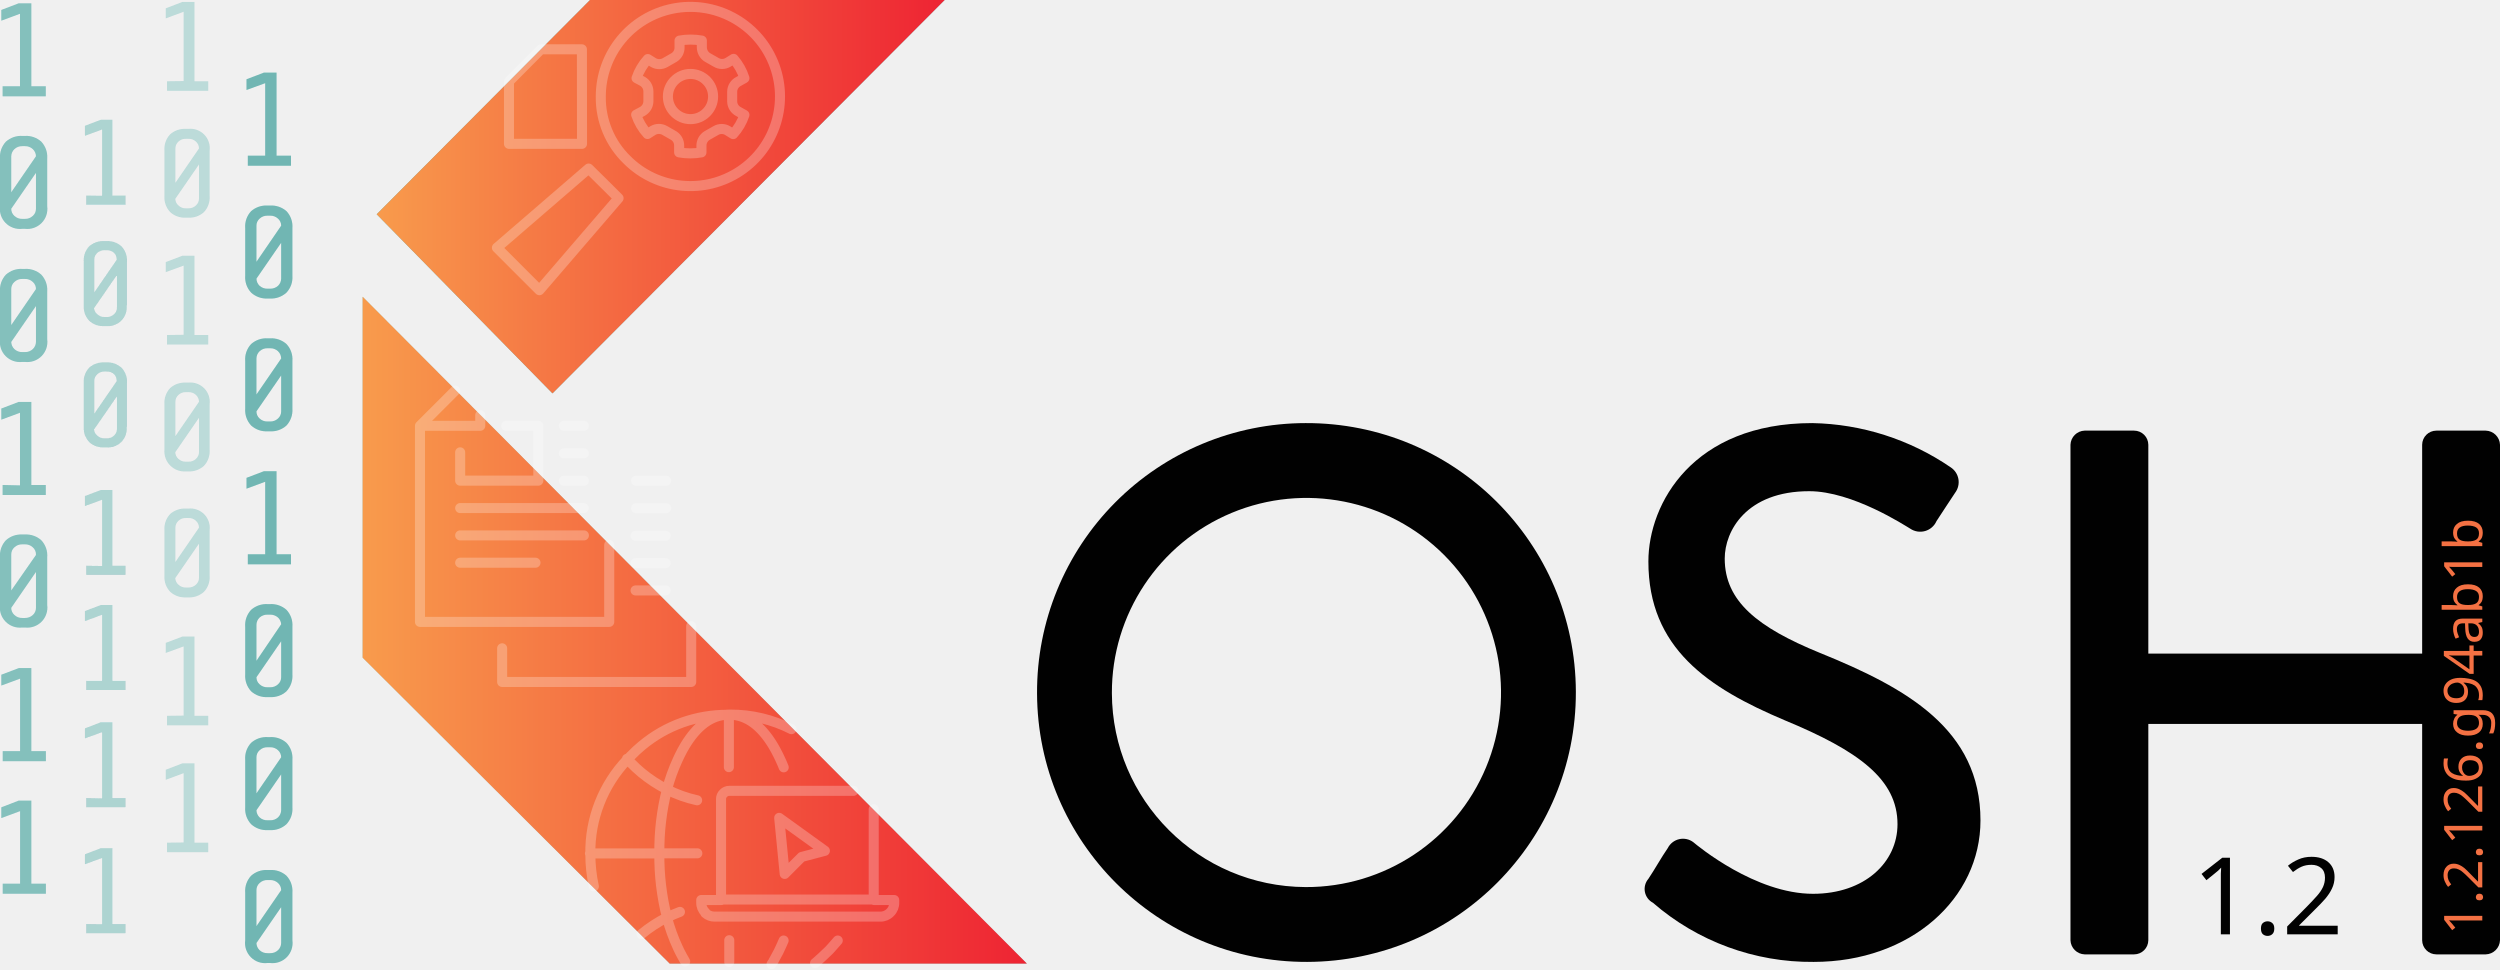
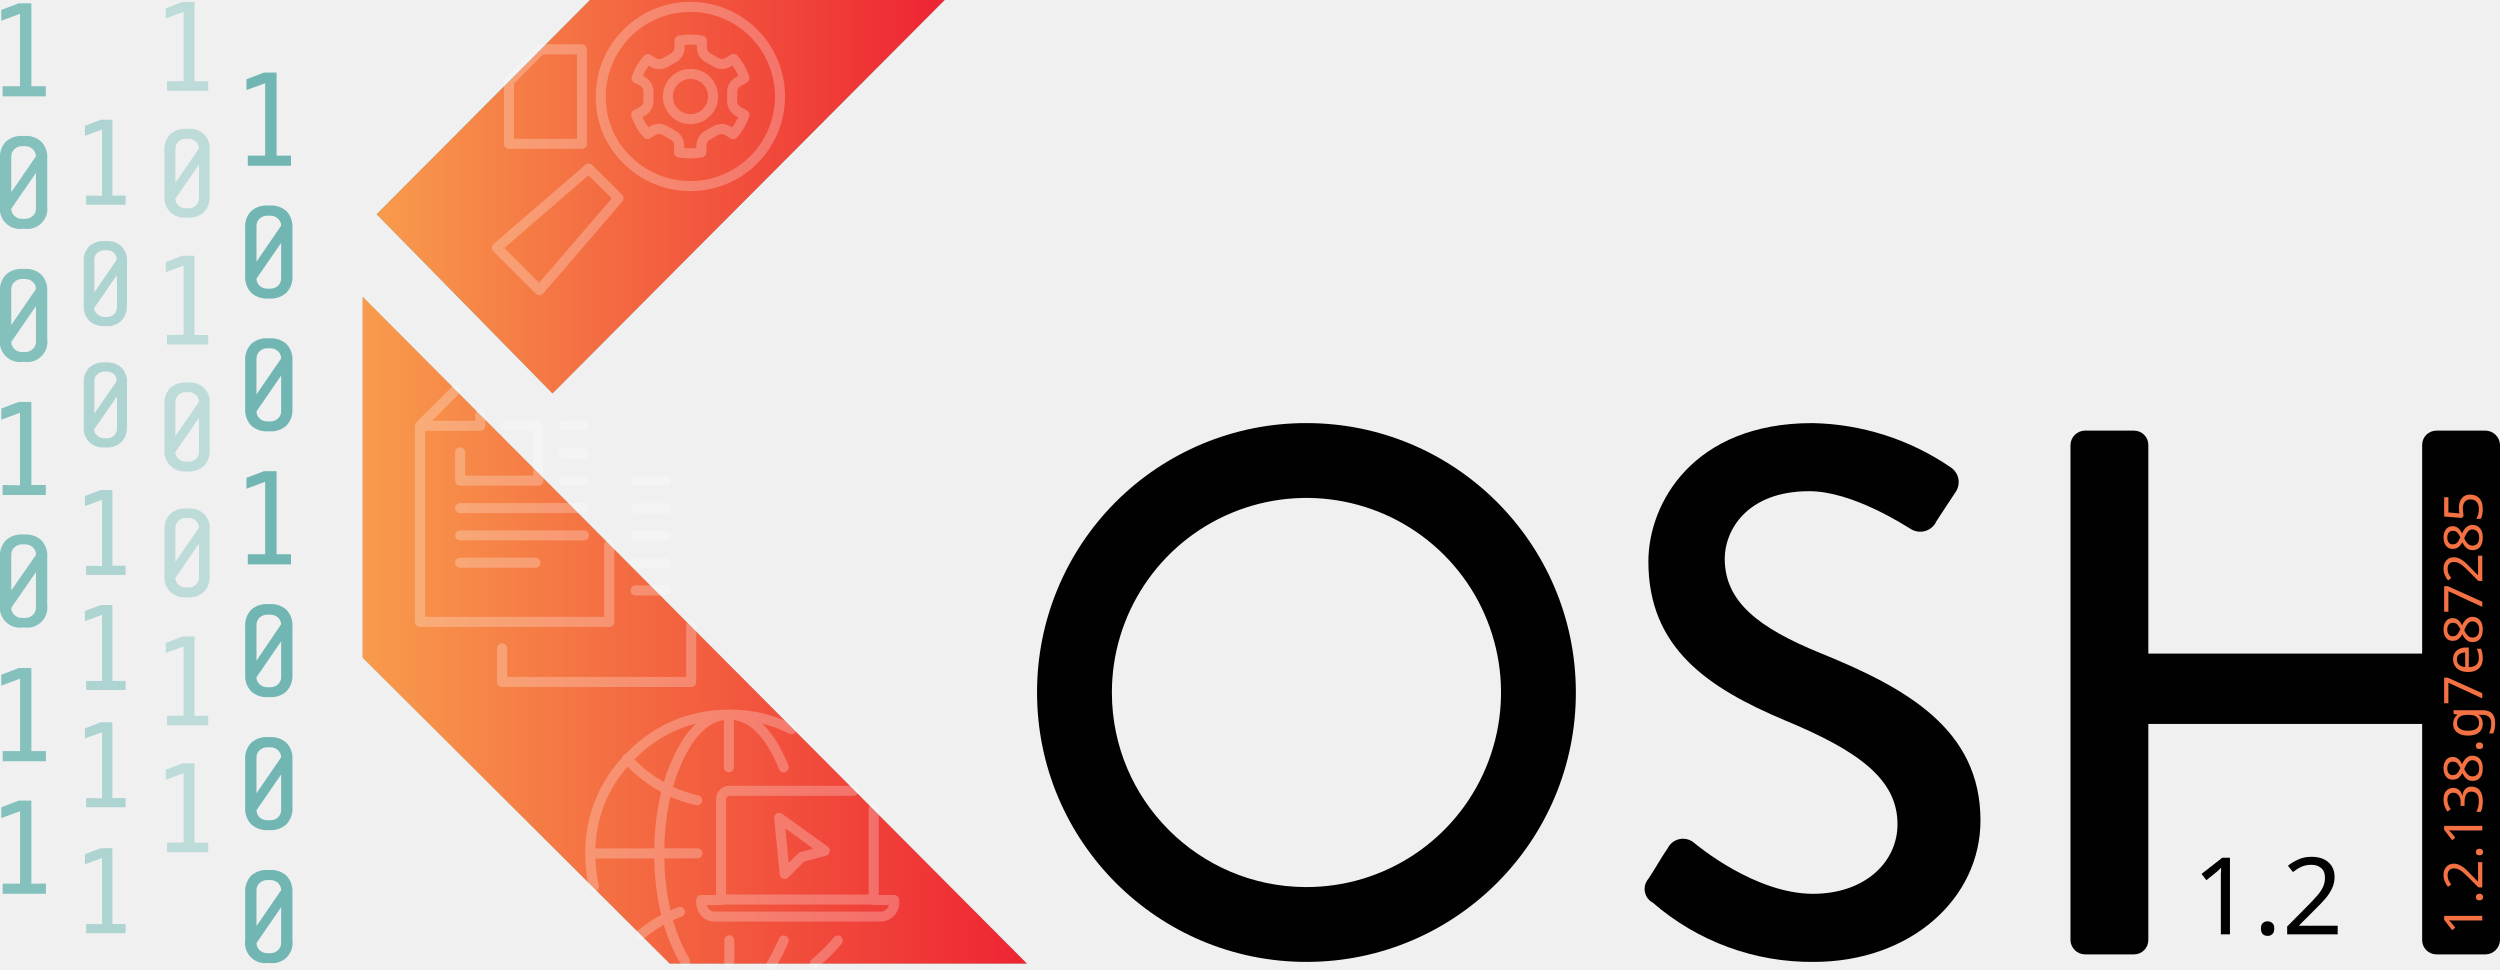
<svg xmlns="http://www.w3.org/2000/svg" xmlns:xlink="http://www.w3.org/1999/xlink" viewBox="0 0 248.88 96.48" version="1.1" id="svg4966">
  <defs id="defs4779">
    <style id="style4771">.cls-1{isolation:isolate;}.cls-2{fill:#010101;}.cls-10,.cls-12,.cls-3{fill:#afdedc;}.cls-10,.cls-11,.cls-12,.cls-13,.cls-3,.cls-9{mix-blend-mode:multiply;}.cls-4{fill:url(#New_Gradient_Swatch_copy_3);}.cls-5{fill:url(#New_Gradient_Swatch_copy_3-2);}.cls-6{opacity:0.25;}.cls-7,.cls-8{fill:none;stroke:#fff;stroke-linecap:round;stroke-linejoin:round;}.cls-7{fill-rule:evenodd;}.cls-10{opacity:0.7;}.cls-11,.cls-12{opacity:0.5;}.cls-13{opacity:0.65;}</style>
    <linearGradient id="New_Gradient_Swatch_copy_3" x1="37.5" y1="19.58" x2="94.04" y2="19.58" gradientUnits="userSpaceOnUse">
      <stop offset="0" stop-color="#f89b4c" id="stop4773" />
      <stop offset="1" stop-color="#ee2433" id="stop4775" />
    </linearGradient>
    <linearGradient id="New_Gradient_Swatch_copy_3-2" x1="36.1" y1="62.73" x2="102.23" y2="62.73" xlink:href="#New_Gradient_Swatch_copy_3" />
    <linearGradient xlink:href="#New_Gradient_Swatch_copy_3" id="linearGradient4972" gradientUnits="userSpaceOnUse" x1="37.5" y1="19.58" x2="94.04" y2="19.58" />
  </defs>
  <path class="cls-2" d="m 129.98,42.12 a 26.82,26.82 0 1 1 -26.74,26.89 26.77,26.77 0 0 1 26.74,-26.89 z m 0,46.19 a 19.37,19.37 0 1 0 -19.29,-19.3 19.37,19.37 0 0 0 19.29,19.3 z" id="path4781" style="isolation:isolate;fill:#010101" />
  <path class="cls-2" d="m 164.1,87.49 c 0.67,-1 1.26,-2.09 1.93,-3.06 a 1.7,1.7 0 0 1 2.54,-0.59 c 0.44,0.37 6.18,5.14 11.92,5.14 5.14,0 8.41,-3.13 8.41,-6.93 0,-4.47 -3.87,-7.3 -11.24,-10.35 -7.6,-3.21 -13.56,-7.16 -13.56,-15.8 0,-5.81 4.47,-13.78 16.31,-13.78 a 25.21,25.21 0 0 1 13.78,4.4 1.76,1.76 0 0 1 0.45,2.53 c -0.6,0.89 -1.27,1.94 -1.86,2.83 a 1.77,1.77 0 0 1 -2.61,0.75 c -0.52,-0.3 -5.74,-3.73 -10.06,-3.73 -6.25,0 -8.41,3.95 -8.41,6.71 0,4.24 3.27,6.85 9.46,9.38 8.64,3.5 16,7.6 16,16.69 0,7.75 -6.92,14.08 -16.61,14.08 a 24.07,24.07 0 0 1 -16,-5.89 1.55,1.55 0 0 1 -0.45,-2.38 z" id="path4783" style="isolation:isolate;fill:#010101" />
  <polygon class="cls-3" points="36.1,29.54 36.1,65.47 66.67,95.93 102.23,95.93 " id="polygon4793" style="isolation:isolate;mix-blend-mode:multiply;fill:#afdedc" />
  <polygon class="cls-3" points="55,39.16 94.04,0 58.74,0 37.5,21.33 " id="polygon4795" style="isolation:isolate;mix-blend-mode:multiply;fill:#afdedc" />
  <polygon class="cls-3" points="55,39.16 94.04,0 58.74,0 37.5,21.33 " id="polygon4797" style="isolation:isolate;mix-blend-mode:multiply;fill:#afdedc" />
  <polygon class="cls-4" points="55,39.16 94.04,0 58.74,0 37.5,21.33 " id="polygon4799" style="isolation:isolate;fill:url(#linearGradient4972)" />
  <polygon class="cls-5" points="36.1,29.54 36.1,65.47 66.67,95.93 102.23,95.93 " id="polygon4801" style="isolation:isolate;fill:url(#New_Gradient_Swatch_copy_3-2)" />
  <g class="cls-6" id="g4805" style="opacity:0.25;isolation:isolate">
    <path class="cls-7" d="m 140,443.25 v 2.82 h 7.78 v -5.46 h -3.2 m 7.74,5.47 h -2 m 0,-2.73 h 2 m 0,-2.74 h -2 M 140,448.8 h 12.3 M 142,439.55 v 1.06 h -6 v 19.52 h 18.84 v -7.67 M 136,440.61 l 3.51,-3.51 m 18,11.71 h 3 m 0,-2.73 h -3 m -13.33,16.68 v 3.35 H 163 v -5.56 m -23,-6.31 h 7.5 m 4.82,-2.72 H 140 m 20.46,5.48 h -3 m 0,-2.72 h 3 m 0,-2.72 h -3" transform="translate(-94.19,-398.22)" id="path4803" style="fill:none;fill-rule:evenodd;stroke:#ffffff;stroke-linecap:round;stroke-linejoin:round" />
  </g>
  <g class="cls-6" id="g4815" style="opacity:0.25;isolation:isolate">
    <polygon class="cls-8" points="50.67,8.11 50.67,14.32 57.94,14.32 57.93,4.91 53.85,4.91 " id="polygon4807" style="fill:none;stroke:#ffffff;stroke-linecap:round;stroke-linejoin:round" />
    <path class="cls-8" d="m 154.27,416.46 -1.48,-1.46 -9.13,7.88 v 0 l 4.23,4.23 v 0 l 7.88,-9.16 z" transform="translate(-94.19,-398.22)" id="path4809" style="fill:none;stroke:#ffffff;stroke-linecap:round;stroke-linejoin:round" />
    <path class="cls-8" d="m 156.62,414.14 a 8.92,8.92 0 1 0 -2.62,-6.31 8.6,8.6 0 0 0 2.62,6.31 z m 1.54,-7.82 -0.6,-0.32 a 5.42,5.42 0 0 1 1.12,-1.9 l 0.56,0.35 a 1.17,1.17 0 0 0 1.17,0 l 0.89,-0.51 a 1.15,1.15 0 0 0 0.54,-1 v -0.68 a 6.21,6.21 0 0 1 2.22,0 v 0.67 a 1.19,1.19 0 0 0 0.55,1 l 0.88,0.5 a 1.15,1.15 0 0 0 1.17,0 l 0.56,-0.35 a 5.4,5.4 0 0 1 1.08,1.92 l -0.59,0.33 a 1.16,1.16 0 0 0 -0.63,1 v 1 a 1.16,1.16 0 0 0 0.63,1 l 0.59,0.33 a 5.4,5.4 0 0 1 -1.12,1.91 l -0.56,-0.35 a 1.15,1.15 0 0 0 -1.17,0 l -0.88,0.5 a 1.18,1.18 0 0 0 -0.55,1 v 0.67 a 6.21,6.21 0 0 1 -2.22,0 v -0.67 a 1.15,1.15 0 0 0 -0.54,-1 l -0.89,-0.51 a 1.17,1.17 0 0 0 -1.17,0 l -0.55,0.35 a 5.38,5.38 0 0 1 -1.13,-1.92 l 0.6,-0.32 a 1.17,1.17 0 0 0 0.62,-1 v -1 a 1.17,1.17 0 0 0 -0.58,-1 z" transform="translate(-94.19,-398.22)" id="path4811" style="fill:none;stroke:#ffffff;stroke-linecap:round;stroke-linejoin:round" />
    <path class="cls-8" d="m 162.93,410.08 a 2.25,2.25 0 0 0 2.25,-2.25 2.25,2.25 0 1 0 -4.5,0 2.25,2.25 0 0 0 2.25,2.25 z" transform="translate(-94.19,-398.22)" id="path4813" style="fill:none;stroke:#ffffff;stroke-linecap:round;stroke-linejoin:round" />
  </g>
  <g class="cls-6" id="g4819" style="opacity:0.25;isolation:isolate">
    <path class="cls-7" d="m 166.75,474.59 v -5.22 h -0.16 c -1.6,0.06 -3,1.09 -4.2,3.07 -0.18,0.3 -0.36,0.63 -0.54,1 l -0.18,0.38 a 18.09,18.09 0 0 0 -1.08,3 12.61,12.61 0 0 0 3,1.07 m 3.14,-8.53 h 0.16 a 13.34,13.34 0 0 1 6.09,1.45 m 6.17,6.14 h -12.37 a 0.79,0.79 0 0 0 -0.57,0.25 0.76,0.76 0 0 0 -0.24,0.57 v 10 h 15.2 v -9 m -7.17,4.76 -1.69,1.69 -0.55,-5.58 4.55,3.28 z m -7.05,-14.16 c 1.6,0.06 3,1.09 4.2,3.07 0.18,0.3 0.36,0.63 0.54,1 l 0.18,0.38 c 0.12,0.26 0.24,0.52 0.34,0.79 m -18.9,11.85 a 14.8,14.8 0 0 1 -0.35,-3.23 v 0 a 13.32,13.32 0 0 1 3.68,-9.4 l 0.37,-0.38 a 14.06,14.06 0 0 1 1.08,-1 13.22,13.22 0 0 1 8.54,-3.07 M 161.88,489 a 12.26,12.26 0 0 0 -1.29,0.56 17.67,17.67 0 0 0 1.08,3 l 0.18,0.38 c 0.18,0.35 0.36,0.68 0.55,1 m -4.35,-2.73 a 13.68,13.68 0 0 1 2.54,-1.66 24.73,24.73 0 0 1 -0.76,-6.37 h -6.91 m 7.67,-6.38 a 24.78,24.78 0 0 0 -0.76,6.37 h 3.78 m -7,-9.41 0.37,0.39 a 14.06,14.06 0 0 0 1.08,1 13.68,13.68 0 0 0 2.54,1.66 m 10.4,17.39 0.08,-0.12 a 0.41,0.41 0 0 1 0.07,-0.11 q 0.27,-0.47 0.54,-1 l 0.18,-0.38 c 0.12,-0.24 0.22,-0.49 0.33,-0.74 m 5.39,0 c -0.21,0.25 -0.43,0.5 -0.65,0.74 -0.22,0.24 -0.24,0.26 -0.37,0.38 q -0.53,0.52 -1.08,1 l -0.16,0.13 M 166,487.82 h -2 v 0.24 a 1.31,1.31 0 0 0 0.41,1 v 0.06 a 1.34,1.34 0 0 0 0.92,0.35 h 16.48 a 1.32,1.32 0 0 0 1,-0.41 1.3,1.3 0 0 0 0.4,-1 v -0.24 h -2 m -14.42,4 V 494" transform="translate(-94.19,-398.22)" id="path4817" style="fill:none;fill-rule:evenodd;stroke:#ffffff;stroke-linecap:round;stroke-linejoin:round" />
  </g>
  <g class="cls-9" id="g4835" style="isolation:isolate;mix-blend-mode:multiply">
    <path class="cls-3" d="m 94.45,406.81 v 1 h 4.3 v -1 h -1.44 v -8.26 h -1.26 l -1.73,0.66 v 1.07 l 1.86,-0.69 v 7.22 z" transform="translate(-94.19,-398.22)" id="path4821" style="mix-blend-mode:multiply;fill:#afdedc" />
    <path class="cls-3" d="M 98.89,418.78 V 414 a 2.21,2.21 0 0 0 -0.59,-1.68 2.26,2.26 0 0 0 -1.63,-0.57 h -0.26 a 2.26,2.26 0 0 0 -1.63,0.57 2.21,2.21 0 0 0 -0.59,1.68 v 4.76 a 2,2 0 0 0 2.22,2.24 h 0.26 a 2,2 0 0 0 2.22,-2.25 z m -1.12,-5 -2.46,3.58 v -3.58 a 1,1 0 0 1 0.31,-0.71 1.09,1.09 0 0 1 0.79,-0.3 h 0.26 a 1.09,1.09 0 0 1 0.79,0.3 1,1 0 0 1 0.31,0.7 z m -2.46,5.22 2.46,-3.57 V 419 a 0.93,0.93 0 0 1 -0.31,0.71 1.09,1.09 0 0 1 -0.79,0.3 h -0.26 a 1.09,1.09 0 0 1 -0.79,-0.3 0.93,0.93 0 0 1 -0.31,-0.71 z" transform="translate(-94.19,-398.22)" id="path4823" style="mix-blend-mode:multiply;fill:#afdedc" />
    <path class="cls-3" d="m 98.89,432 v -4.76 a 2.21,2.21 0 0 0 -0.59,-1.68 2.26,2.26 0 0 0 -1.63,-0.57 h -0.26 a 2.26,2.26 0 0 0 -1.63,0.57 2.21,2.21 0 0 0 -0.59,1.68 V 432 a 2,2 0 0 0 2.22,2.25 h 0.26 A 2,2 0 0 0 98.89,432 Z m -1.12,-5 -2.46,3.58 V 427 a 0.93,0.93 0 0 1 0.31,-0.71 1.09,1.09 0 0 1 0.79,-0.3 h 0.26 a 1.09,1.09 0 0 1 0.79,0.3 0.93,0.93 0 0 1 0.31,0.71 z m -2.46,5.26 2.46,-3.57 v 3.57 a 1,1 0 0 1 -0.31,0.71 1.09,1.09 0 0 1 -0.79,0.3 h -0.26 a 1.09,1.09 0 0 1 -0.79,-0.3 1,1 0 0 1 -0.31,-0.71 z" transform="translate(-94.19,-398.22)" id="path4825" style="mix-blend-mode:multiply;fill:#afdedc" />
    <path class="cls-3" d="m 94.45,446.5 v 1 h 4.3 v -1 h -1.44 v -8.27 h -1.26 l -1.73,0.66 V 440 l 1.86,-0.69 v 7.23 z" transform="translate(-94.19,-398.22)" id="path4827" style="mix-blend-mode:multiply;fill:#afdedc" />
    <path class="cls-3" d="m 98.89,458.47 v -4.76 A 2.21,2.21 0 0 0 98.3,452 2.26,2.26 0 0 0 96.67,451.43 h -0.26 a 2.26,2.26 0 0 0 -1.63,0.57 2.21,2.21 0 0 0 -0.59,1.68 v 4.76 a 2,2 0 0 0 2.22,2.25 h 0.26 a 2,2 0 0 0 2.22,-2.25 z m -1.12,-5 -2.46,3.53 v -3.58 a 0.93,0.93 0 0 1 0.31,-0.71 1.09,1.09 0 0 1 0.79,-0.3 h 0.26 a 1.09,1.09 0 0 1 0.79,0.3 0.93,0.93 0 0 1 0.31,0.75 z m -2.46,5.26 2.46,-3.57 v 3.57 a 0.93,0.93 0 0 1 -0.31,0.71 1.09,1.09 0 0 1 -0.79,0.3 h -0.26 a 1.09,1.09 0 0 1 -0.79,-0.3 0.93,0.93 0 0 1 -0.31,-0.72 z" transform="translate(-94.19,-398.22)" id="path4829" style="mix-blend-mode:multiply;fill:#afdedc" />
    <path class="cls-3" d="m 94.46,473 v 1 h 4.3 v -1 h -1.45 v -8.27 h -1.25 l -1.74,0.66 v 1.08 l 1.87,-0.69 V 473 Z" transform="translate(-94.19,-398.22)" id="path4831" style="mix-blend-mode:multiply;fill:#afdedc" />
    <path class="cls-3" d="m 94.46,486.19 v 1 h 4.3 v -1 h -1.45 v -8.27 h -1.25 l -1.74,0.67 v 1.07 l 1.87,-0.69 v 7.22 z" transform="translate(-94.19,-398.22)" id="path4833" style="mix-blend-mode:multiply;fill:#afdedc" />
  </g>
  <g class="cls-9" id="g4851" style="isolation:isolate;mix-blend-mode:multiply">
    <path class="cls-3" d="m 118.86,413.72 v 1 h 4.3 v -1 h -1.44 v -8.27 h -1.26 l -1.73,0.66 v 1.07 l 1.86,-0.68 v 7.22 z" transform="translate(-94.19,-398.22)" id="path4837" style="mix-blend-mode:multiply;fill:#afdedc" />
    <path class="cls-3" d="m 123.3,425.69 v -4.77 a 2.21,2.21 0 0 0 -0.59,-1.68 2.3,2.3 0 0 0 -1.63,-0.56 h -0.26 a 2.3,2.3 0 0 0 -1.63,0.56 2.21,2.21 0 0 0 -0.59,1.68 v 4.77 a 2.2,2.2 0 0 0 0.6,1.67 2.26,2.26 0 0 0 1.62,0.58 h 0.26 a 2.26,2.26 0 0 0 1.62,-0.58 2.2,2.2 0 0 0 0.6,-1.67 z m -1.12,-5 -2.46,3.59 v -3.59 a 0.91,0.91 0 0 1 0.31,-0.7 1.09,1.09 0 0 1 0.79,-0.3 h 0.26 a 1.09,1.09 0 0 1 0.79,0.3 0.91,0.91 0 0 1 0.31,0.68 z m -2.46,5.27 2.46,-3.57 v 3.57 a 1,1 0 0 1 -0.31,0.71 1.13,1.13 0 0 1 -0.79,0.29 h -0.26 a 1.13,1.13 0 0 1 -0.79,-0.29 1,1 0 0 1 -0.31,-0.73 z" transform="translate(-94.19,-398.22)" id="path4839" style="mix-blend-mode:multiply;fill:#afdedc" />
    <path class="cls-3" d="m 123.3,438.91 v -4.76 a 2.21,2.21 0 0 0 -0.59,-1.68 2.26,2.26 0 0 0 -1.63,-0.57 h -0.26 a 2.26,2.26 0 0 0 -1.63,0.57 2.21,2.21 0 0 0 -0.59,1.68 v 4.76 a 2.23,2.23 0 0 0 0.6,1.68 2.26,2.26 0 0 0 1.62,0.57 h 0.26 a 2.26,2.26 0 0 0 1.62,-0.57 2.23,2.23 0 0 0 0.6,-1.68 z m -1.12,-5 -2.46,3.58 v -3.59 a 1,1 0 0 1 0.31,-0.71 1.09,1.09 0 0 1 0.79,-0.3 h 0.26 a 1.09,1.09 0 0 1 0.79,0.3 1,1 0 0 1 0.31,0.71 z m -2.46,5.26 2.46,-3.57 v 3.57 a 0.93,0.93 0 0 1 -0.31,0.71 1.09,1.09 0 0 1 -0.79,0.3 h -0.26 a 1.09,1.09 0 0 1 -0.79,-0.3 0.93,0.93 0 0 1 -0.31,-0.72 z" transform="translate(-94.19,-398.22)" id="path4841" style="mix-blend-mode:multiply;fill:#afdedc" />
    <path class="cls-3" d="m 118.86,453.4 v 1 h 4.3 v -1 h -1.44 v -8.27 h -1.26 l -1.73,0.66 v 1.08 l 1.86,-0.69 v 7.22 z" transform="translate(-94.19,-398.22)" id="path4843" style="mix-blend-mode:multiply;fill:#afdedc" />
    <path class="cls-3" d="m 123.3,465.37 v -4.76 a 2.21,2.21 0 0 0 -0.59,-1.68 2.26,2.26 0 0 0 -1.63,-0.57 h -0.26 a 2.26,2.26 0 0 0 -1.63,0.57 2.21,2.21 0 0 0 -0.59,1.68 v 4.76 a 2.23,2.23 0 0 0 0.6,1.68 2.26,2.26 0 0 0 1.62,0.57 h 0.26 a 2.26,2.26 0 0 0 1.62,-0.57 2.23,2.23 0 0 0 0.6,-1.68 z m -1.12,-5 -2.46,3.63 v -3.59 a 1,1 0 0 1 0.31,-0.71 1.13,1.13 0 0 1 0.79,-0.29 h 0.26 a 1.13,1.13 0 0 1 0.79,0.29 1,1 0 0 1 0.31,0.66 z m -2.46,5.27 2.46,-3.58 v 3.58 a 0.91,0.91 0 0 1 -0.31,0.7 1.09,1.09 0 0 1 -0.79,0.3 h -0.26 a 1.09,1.09 0 0 1 -0.79,-0.3 0.91,0.91 0 0 1 -0.31,-0.71 z" transform="translate(-94.19,-398.22)" id="path4845" style="mix-blend-mode:multiply;fill:#afdedc" />
    <path class="cls-3" d="m 123.3,478.61 v -4.76 a 2.21,2.21 0 0 0 -0.59,-1.68 2.26,2.26 0 0 0 -1.63,-0.57 h -0.26 a 2.26,2.26 0 0 0 -1.63,0.57 2.21,2.21 0 0 0 -0.59,1.68 v 4.76 a 2.2,2.2 0 0 0 0.6,1.67 2.26,2.26 0 0 0 1.62,0.58 h 0.26 a 2.26,2.26 0 0 0 1.62,-0.58 2.2,2.2 0 0 0 0.6,-1.67 z m -1.12,-5 -2.46,3.59 v -3.59 a 0.93,0.93 0 0 1 0.31,-0.7 1.09,1.09 0 0 1 0.79,-0.3 h 0.26 a 1.09,1.09 0 0 1 0.79,0.3 0.93,0.93 0 0 1 0.31,0.68 z m -2.46,5.27 2.46,-3.57 v 3.57 a 1,1 0 0 1 -0.31,0.71 1.09,1.09 0 0 1 -0.79,0.29 h -0.26 a 1.09,1.09 0 0 1 -0.79,-0.29 1,1 0 0 1 -0.31,-0.73 z" transform="translate(-94.19,-398.22)" id="path4847" style="mix-blend-mode:multiply;fill:#afdedc" />
    <path class="cls-3" d="m 123.3,491.84 v -4.76 a 2.21,2.21 0 0 0 -0.59,-1.68 2.26,2.26 0 0 0 -1.63,-0.57 h -0.26 a 2.26,2.26 0 0 0 -1.63,0.57 2.21,2.21 0 0 0 -0.59,1.68 v 4.76 a 2,2 0 0 0 2.22,2.25 h 0.26 a 2,2 0 0 0 2.22,-2.25 z m -1.12,-5 -2.46,3.58 v -3.58 a 0.93,0.93 0 0 1 0.31,-0.71 1.09,1.09 0 0 1 0.79,-0.3 h 0.26 a 1.09,1.09 0 0 1 0.79,0.3 0.93,0.93 0 0 1 0.31,0.7 z m -2.46,5.26 2.46,-3.57 v 3.57 a 1,1 0 0 1 -0.31,0.71 1.09,1.09 0 0 1 -0.79,0.3 h -0.26 a 1.09,1.09 0 0 1 -0.79,-0.3 1,1 0 0 1 -0.31,-0.72 z" transform="translate(-94.19,-398.22)" id="path4849" style="mix-blend-mode:multiply;fill:#afdedc" />
  </g>
  <path class="cls-10" d="m 16.63,8.09 v 0.95 h 4.1 V 8.09 h -1.37 v -7.9 h -1.2 L 16.5,0.83 v 1 l 1.78,-0.66 v 6.9 z" id="path4853" style="opacity:0.7;isolation:isolate;mix-blend-mode:multiply;fill:#afdedc" />
  <path class="cls-10" d="M 20.87,19.53 V 14.98 A 1.93,1.93 0 0 0 18.75,12.83 H 18.5 a 2.18,2.18 0 0 0 -1.56,0.54 2.14,2.14 0 0 0 -0.57,1.61 v 4.55 a 2.11,2.11 0 0 0 0.58,1.59 2.13,2.13 0 0 0 1.55,0.55 h 0.25 a 2.15,2.15 0 0 0 1.55,-0.55 2.1,2.1 0 0 0 0.57,-1.59 z m -1.06,-4.75 -2.35,3.42 v -3.42 a 0.91,0.91 0 0 1 0.3,-0.68 1,1 0 0 1 0.75,-0.28 h 0.25 a 1,1 0 0 1 0.75,0.28 0.91,0.91 0 0 1 0.3,0.68 z m -2.35,5 2.35,-3.41 v 3.41 a 0.89,0.89 0 0 1 -0.3,0.67 1.05,1.05 0 0 1 -0.75,0.29 h -0.25 a 1,1 0 0 1 -0.75,-0.29 0.89,0.89 0 0 1 -0.31,-0.67 z" id="path4855" style="opacity:0.7;isolation:isolate;mix-blend-mode:multiply;fill:#afdedc" />
  <path class="cls-10" d="m 16.63,33.35 v 0.95 h 4.1 v -0.95 h -1.37 v -7.89 h -1.2 l -1.66,0.63 v 1 l 1.78,-0.65 v 6.89 z" id="path4857" style="opacity:0.7;isolation:isolate;mix-blend-mode:multiply;fill:#afdedc" />
  <path class="cls-10" d="M 20.87,44.78 V 40.24 A 1.93,1.93 0 0 0 18.75,38.09 H 18.5 a 2.18,2.18 0 0 0 -1.56,0.54 2.14,2.14 0 0 0 -0.57,1.61 v 4.54 a 2,2 0 0 0 2.13,2.15 h 0.25 a 2.15,2.15 0 0 0 1.55,-0.55 2.11,2.11 0 0 0 0.57,-1.6 z M 19.81,40 17.46,43.42 V 40 a 0.91,0.91 0 0 1 0.3,-0.68 1,1 0 0 1 0.75,-0.28 h 0.25 a 1,1 0 0 1 0.75,0.28 0.91,0.91 0 0 1 0.3,0.68 z m -2.35,5 2.35,-3.41 V 45 a 0.9,0.9 0 0 1 -0.3,0.68 1,1 0 0 1 -0.75,0.28 h -0.25 a 1,1 0 0 1 -0.75,-0.28 0.9,0.9 0 0 1 -0.31,-0.66 z" id="path4859" style="opacity:0.7;isolation:isolate;mix-blend-mode:multiply;fill:#afdedc" />
  <path class="cls-10" d="m 16.63,71.26 v 0.95 h 4.1 v -0.95 h -1.37 v -7.89 h -1.2 L 16.5,64 v 1 l 1.78,-0.65 v 6.89 z" id="path4861" style="opacity:0.7;isolation:isolate;mix-blend-mode:multiply;fill:#afdedc" />
  <path class="cls-10" d="M 20.87,57.32 V 52.78 A 1.93,1.93 0 0 0 18.75,50.63 H 18.5 a 2.18,2.18 0 0 0 -1.56,0.54 2.14,2.14 0 0 0 -0.57,1.61 v 4.55 a 2.09,2.09 0 0 0 0.58,1.59 2.13,2.13 0 0 0 1.55,0.55 h 0.25 a 2.15,2.15 0 0 0 1.55,-0.55 2.09,2.09 0 0 0 0.57,-1.6 z m -1.06,-4.79 -2.35,3.42 v -3.42 a 0.91,0.91 0 0 1 0.3,-0.68 1,1 0 0 1 0.75,-0.28 h 0.25 a 1,1 0 0 1 0.75,0.28 0.91,0.91 0 0 1 0.3,0.68 z m -2.35,5 2.35,-3.41 v 3.41 a 0.89,0.89 0 0 1 -0.3,0.67 1.05,1.05 0 0 1 -0.75,0.29 H 18.51 A 1,1 0 0 1 17.76,58.2 0.89,0.89 0 0 1 17.45,57.56 Z" id="path4863" style="opacity:0.7;isolation:isolate;mix-blend-mode:multiply;fill:#afdedc" />
  <path class="cls-10" d="m 16.63,83.89 v 0.95 h 4.1 v -0.95 h -1.37 v -7.9 h -1.2 l -1.66,0.64 v 1 l 1.78,-0.66 v 6.9 z" id="path4865" style="opacity:0.7;isolation:isolate;mix-blend-mode:multiply;fill:#afdedc" />
  <g class="cls-11" id="g4881" style="opacity:0.5;isolation:isolate;mix-blend-mode:multiply">
    <path class="cls-12" d="m 102.77,417.69 v 0.91 h 3.92 v -0.91 h -1.31 v -7.55 h -1.15 l -1.58,0.6 v 1 l 1.7,-0.63 v 6.6 z" transform="translate(-94.19,-398.22)" id="path4867" style="opacity:0.5;mix-blend-mode:multiply;fill:#afdedc" />
    <path class="cls-12" d="m 106.83,428.63 v -4.35 a 2,2 0 0 0 -0.55,-1.54 2.07,2.07 0 0 0 -1.48,-0.52 h -0.24 a 2.09,2.09 0 0 0 -1.49,0.52 2,2 0 0 0 -0.54,1.54 v 4.35 a 2,2 0 0 0 0.55,1.53 2,2 0 0 0 1.48,0.52 h 0.24 a 1.86,1.86 0 0 0 2,-2.05 z m -1,-4.58 -2.25,3.27 v -3.27 a 0.87,0.87 0 0 1 0.29,-0.65 1,1 0 0 1 0.72,-0.27 h 0.24 a 1,1 0 0 1 0.72,0.27 0.86,0.86 0 0 1 0.25,0.65 z m -2.25,4.81 2.25,-3.26 v 3.26 a 0.84,0.84 0 0 1 -0.28,0.64 1,1 0 0 1 -0.72,0.28 h -0.24 a 1,1 0 0 1 -0.72,-0.28 0.85,0.85 0 0 1 -0.32,-0.64 z" transform="translate(-94.19,-398.22)" id="path4869" style="opacity:0.5;mix-blend-mode:multiply;fill:#afdedc" />
    <path class="cls-12" d="m 102.77,466 v 0.91 h 3.92 V 466 h -1.31 v -7.55 h -1.15 l -1.58,0.6 v 1 l 1.7,-0.63 V 466 Z" transform="translate(-94.19,-398.22)" id="path4871" style="opacity:0.5;mix-blend-mode:multiply;fill:#afdedc" />
    <path class="cls-12" d="m 102.77,490.21 v 0.91 h 3.92 v -0.91 h -1.31 v -7.55 h -1.15 l -1.58,0.6 v 1 l 1.7,-0.63 v 6.6 z" transform="translate(-94.19,-398.22)" id="path4873" style="opacity:0.5;mix-blend-mode:multiply;fill:#afdedc" />
    <path class="cls-12" d="m 102.77,454.54 v 0.91 h 3.92 v -0.91 h -1.31 V 447 h -1.15 l -1.58,0.6 v 1 l 1.7,-0.63 v 6.6 z" transform="translate(-94.19,-398.22)" id="path4875" style="opacity:0.5;mix-blend-mode:multiply;fill:#afdedc" />
    <path class="cls-12" d="m 106.83,440.71 v -4.35 a 2,2 0 0 0 -0.55,-1.54 2.07,2.07 0 0 0 -1.48,-0.52 h -0.24 a 2.09,2.09 0 0 0 -1.49,0.52 2,2 0 0 0 -0.54,1.54 v 4.35 a 2,2 0 0 0 0.55,1.53 2,2 0 0 0 1.48,0.52 h 0.24 a 1.86,1.86 0 0 0 2,-2.05 z m -1,-4.58 -2.25,3.27 v -3.27 a 0.87,0.87 0 0 1 0.29,-0.65 1,1 0 0 1 0.72,-0.27 h 0.24 a 1,1 0 0 1 0.72,0.27 0.86,0.86 0 0 1 0.25,0.65 z m -2.25,4.81 2.25,-3.26 v 3.26 a 0.84,0.84 0 0 1 -0.28,0.64 1,1 0 0 1 -0.72,0.28 h -0.24 a 1,1 0 0 1 -0.72,-0.28 0.85,0.85 0 0 1 -0.32,-0.64 z" transform="translate(-94.19,-398.22)" id="path4877" style="opacity:0.5;mix-blend-mode:multiply;fill:#afdedc" />
    <path class="cls-12" d="m 102.77,477.67 v 0.91 h 3.92 v -0.91 h -1.31 v -7.55 h -1.15 l -1.58,0.61 v 1 l 1.7,-0.62 v 6.59 z" transform="translate(-94.19,-398.22)" id="path4879" style="opacity:0.5;mix-blend-mode:multiply;fill:#afdedc" />
  </g>
  <g class="cls-11" id="g4897" style="opacity:0.5;isolation:isolate;mix-blend-mode:multiply">
    <path class="cls-12" d="m 102.77,417.69 v 0.91 h 3.92 v -0.91 h -1.31 v -7.55 h -1.15 l -1.58,0.6 v 1 l 1.7,-0.63 v 6.6 z" transform="translate(-94.19,-398.22)" id="path4883" style="opacity:0.5;mix-blend-mode:multiply;fill:#afdedc" />
    <path class="cls-12" d="m 106.83,428.63 v -4.35 a 2,2 0 0 0 -0.55,-1.54 2.07,2.07 0 0 0 -1.48,-0.52 h -0.24 a 2.09,2.09 0 0 0 -1.49,0.52 2,2 0 0 0 -0.54,1.54 v 4.35 a 2,2 0 0 0 0.55,1.53 2,2 0 0 0 1.48,0.52 h 0.24 a 1.86,1.86 0 0 0 2,-2.05 z m -1,-4.58 -2.25,3.27 v -3.27 a 0.87,0.87 0 0 1 0.29,-0.65 1,1 0 0 1 0.72,-0.27 h 0.24 a 1,1 0 0 1 0.72,0.27 0.86,0.86 0 0 1 0.25,0.65 z m -2.25,4.81 2.25,-3.26 v 3.26 a 0.84,0.84 0 0 1 -0.28,0.64 1,1 0 0 1 -0.72,0.28 h -0.24 a 1,1 0 0 1 -0.72,-0.28 0.85,0.85 0 0 1 -0.32,-0.64 z" transform="translate(-94.19,-398.22)" id="path4885" style="opacity:0.5;mix-blend-mode:multiply;fill:#afdedc" />
    <path class="cls-12" d="m 102.77,466 v 0.91 h 3.92 V 466 h -1.31 v -7.55 h -1.15 l -1.58,0.6 v 1 l 1.7,-0.63 V 466 Z" transform="translate(-94.19,-398.22)" id="path4887" style="opacity:0.5;mix-blend-mode:multiply;fill:#afdedc" />
    <path class="cls-12" d="m 102.77,490.21 v 0.91 h 3.92 v -0.91 h -1.31 v -7.55 h -1.15 l -1.58,0.6 v 1 l 1.7,-0.63 v 6.6 z" transform="translate(-94.19,-398.22)" id="path4889" style="opacity:0.5;mix-blend-mode:multiply;fill:#afdedc" />
    <path class="cls-12" d="m 102.77,454.54 v 0.91 h 3.92 v -0.91 h -1.31 V 447 h -1.15 l -1.58,0.6 v 1 l 1.7,-0.63 v 6.6 z" transform="translate(-94.19,-398.22)" id="path4891" style="opacity:0.5;mix-blend-mode:multiply;fill:#afdedc" />
    <path class="cls-12" d="m 106.83,440.71 v -4.35 a 2,2 0 0 0 -0.55,-1.54 2.07,2.07 0 0 0 -1.48,-0.52 h -0.24 a 2.09,2.09 0 0 0 -1.49,0.52 2,2 0 0 0 -0.54,1.54 v 4.35 a 2,2 0 0 0 0.55,1.53 2,2 0 0 0 1.48,0.52 h 0.24 a 1.86,1.86 0 0 0 2,-2.05 z m -1,-4.58 -2.25,3.27 v -3.27 a 0.87,0.87 0 0 1 0.29,-0.65 1,1 0 0 1 0.72,-0.27 h 0.24 a 1,1 0 0 1 0.72,0.27 0.86,0.86 0 0 1 0.25,0.65 z m -2.25,4.81 2.25,-3.26 v 3.26 a 0.84,0.84 0 0 1 -0.28,0.64 1,1 0 0 1 -0.72,0.28 h -0.24 a 1,1 0 0 1 -0.72,-0.28 0.85,0.85 0 0 1 -0.32,-0.64 z" transform="translate(-94.19,-398.22)" id="path4893" style="opacity:0.5;mix-blend-mode:multiply;fill:#afdedc" />
    <path class="cls-12" d="m 102.77,477.67 v 0.91 h 3.92 v -0.91 h -1.31 v -7.55 h -1.15 l -1.58,0.61 v 1 l 1.7,-0.62 v 6.59 z" transform="translate(-94.19,-398.22)" id="path4895" style="opacity:0.5;mix-blend-mode:multiply;fill:#afdedc" />
  </g>
  <g class="cls-11" id="g4913" style="opacity:0.5;isolation:isolate;mix-blend-mode:multiply">
    <path class="cls-12" d="m 102.77,417.69 v 0.91 h 3.92 v -0.91 h -1.31 v -7.55 h -1.15 l -1.58,0.6 v 1 l 1.7,-0.63 v 6.6 z" transform="translate(-94.19,-398.22)" id="path4899" style="opacity:0.5;mix-blend-mode:multiply;fill:#afdedc" />
    <path class="cls-12" d="m 106.83,428.63 v -4.35 a 2,2 0 0 0 -0.55,-1.54 2.07,2.07 0 0 0 -1.48,-0.52 h -0.24 a 2.09,2.09 0 0 0 -1.49,0.52 2,2 0 0 0 -0.54,1.54 v 4.35 a 2,2 0 0 0 0.55,1.53 2,2 0 0 0 1.48,0.52 h 0.24 a 1.86,1.86 0 0 0 2,-2.05 z m -1,-4.58 -2.25,3.27 v -3.27 a 0.87,0.87 0 0 1 0.29,-0.65 1,1 0 0 1 0.72,-0.27 h 0.24 a 1,1 0 0 1 0.72,0.27 0.86,0.86 0 0 1 0.25,0.65 z m -2.25,4.81 2.25,-3.26 v 3.26 a 0.84,0.84 0 0 1 -0.28,0.64 1,1 0 0 1 -0.72,0.28 h -0.24 a 1,1 0 0 1 -0.72,-0.28 0.85,0.85 0 0 1 -0.32,-0.64 z" transform="translate(-94.19,-398.22)" id="path4901" style="opacity:0.5;mix-blend-mode:multiply;fill:#afdedc" />
    <path class="cls-12" d="m 102.77,466 v 0.91 h 3.92 V 466 h -1.31 v -7.55 h -1.15 l -1.58,0.6 v 1 l 1.7,-0.63 V 466 Z" transform="translate(-94.19,-398.22)" id="path4903" style="opacity:0.5;mix-blend-mode:multiply;fill:#afdedc" />
    <path class="cls-12" d="m 102.77,490.21 v 0.91 h 3.92 v -0.91 h -1.31 v -7.55 h -1.15 l -1.58,0.6 v 1 l 1.7,-0.63 v 6.6 z" transform="translate(-94.19,-398.22)" id="path4905" style="opacity:0.5;mix-blend-mode:multiply;fill:#afdedc" />
    <path class="cls-12" d="m 102.77,454.54 v 0.91 h 3.92 v -0.91 h -1.31 V 447 h -1.15 l -1.58,0.6 v 1 l 1.7,-0.63 v 6.6 z" transform="translate(-94.19,-398.22)" id="path4907" style="opacity:0.5;mix-blend-mode:multiply;fill:#afdedc" />
    <path class="cls-12" d="m 106.83,440.71 v -4.35 a 2,2 0 0 0 -0.55,-1.54 2.07,2.07 0 0 0 -1.48,-0.52 h -0.24 a 2.09,2.09 0 0 0 -1.49,0.52 2,2 0 0 0 -0.54,1.54 v 4.35 a 2,2 0 0 0 0.55,1.53 2,2 0 0 0 1.48,0.52 h 0.24 a 1.86,1.86 0 0 0 2,-2.05 z m -1,-4.58 -2.25,3.27 v -3.27 a 0.87,0.87 0 0 1 0.29,-0.65 1,1 0 0 1 0.72,-0.27 h 0.24 a 1,1 0 0 1 0.72,0.27 0.86,0.86 0 0 1 0.25,0.65 z m -2.25,4.81 2.25,-3.26 v 3.26 a 0.84,0.84 0 0 1 -0.28,0.64 1,1 0 0 1 -0.72,0.28 h -0.24 a 1,1 0 0 1 -0.72,-0.28 0.85,0.85 0 0 1 -0.32,-0.64 z" transform="translate(-94.19,-398.22)" id="path4909" style="opacity:0.5;mix-blend-mode:multiply;fill:#afdedc" />
    <path class="cls-12" d="m 102.77,477.67 v 0.91 h 3.92 v -0.91 h -1.31 v -7.55 h -1.15 l -1.58,0.61 v 1 l 1.7,-0.62 v 6.59 z" transform="translate(-94.19,-398.22)" id="path4911" style="opacity:0.5;mix-blend-mode:multiply;fill:#afdedc" />
  </g>
  <g class="cls-11" id="g4929" style="opacity:0.5;isolation:isolate;mix-blend-mode:multiply">
    <path class="cls-12" d="m 102.77,417.69 v 0.91 h 3.92 v -0.91 h -1.31 v -7.55 h -1.15 l -1.58,0.6 v 1 l 1.7,-0.63 v 6.6 z" transform="translate(-94.19,-398.22)" id="path4915" style="opacity:0.5;mix-blend-mode:multiply;fill:#afdedc" />
    <path class="cls-12" d="m 106.83,428.63 v -4.35 a 2,2 0 0 0 -0.55,-1.54 2.07,2.07 0 0 0 -1.48,-0.52 h -0.24 a 2.09,2.09 0 0 0 -1.49,0.52 2,2 0 0 0 -0.54,1.54 v 4.35 a 2,2 0 0 0 0.55,1.53 2,2 0 0 0 1.48,0.52 h 0.24 a 1.86,1.86 0 0 0 2,-2.05 z m -1,-4.58 -2.25,3.27 v -3.27 a 0.87,0.87 0 0 1 0.29,-0.65 1,1 0 0 1 0.72,-0.27 h 0.24 a 1,1 0 0 1 0.72,0.27 0.86,0.86 0 0 1 0.25,0.65 z m -2.25,4.81 2.25,-3.26 v 3.26 a 0.84,0.84 0 0 1 -0.28,0.64 1,1 0 0 1 -0.72,0.28 h -0.24 a 1,1 0 0 1 -0.72,-0.28 0.85,0.85 0 0 1 -0.32,-0.64 z" transform="translate(-94.19,-398.22)" id="path4917" style="opacity:0.5;mix-blend-mode:multiply;fill:#afdedc" />
    <path class="cls-12" d="m 102.77,466 v 0.91 h 3.92 V 466 h -1.31 v -7.55 h -1.15 l -1.58,0.6 v 1 l 1.7,-0.63 V 466 Z" transform="translate(-94.19,-398.22)" id="path4919" style="opacity:0.5;mix-blend-mode:multiply;fill:#afdedc" />
    <path class="cls-12" d="m 102.77,490.21 v 0.91 h 3.92 v -0.91 h -1.31 v -7.55 h -1.15 l -1.58,0.6 v 1 l 1.7,-0.63 v 6.6 z" transform="translate(-94.19,-398.22)" id="path4921" style="opacity:0.5;mix-blend-mode:multiply;fill:#afdedc" />
    <path class="cls-12" d="m 102.77,454.54 v 0.91 h 3.92 v -0.91 h -1.31 V 447 h -1.15 l -1.58,0.6 v 1 l 1.7,-0.63 v 6.6 z" transform="translate(-94.19,-398.22)" id="path4923" style="opacity:0.5;mix-blend-mode:multiply;fill:#afdedc" />
    <path class="cls-12" d="m 106.83,440.71 v -4.35 a 2,2 0 0 0 -0.55,-1.54 2.07,2.07 0 0 0 -1.48,-0.52 h -0.24 a 2.09,2.09 0 0 0 -1.49,0.52 2,2 0 0 0 -0.54,1.54 v 4.35 a 2,2 0 0 0 0.55,1.53 2,2 0 0 0 1.48,0.52 h 0.24 a 1.86,1.86 0 0 0 2,-2.05 z m -1,-4.58 -2.25,3.27 v -3.27 a 0.87,0.87 0 0 1 0.29,-0.65 1,1 0 0 1 0.72,-0.27 h 0.24 a 1,1 0 0 1 0.72,0.27 0.86,0.86 0 0 1 0.25,0.65 z m -2.25,4.81 2.25,-3.26 v 3.26 a 0.84,0.84 0 0 1 -0.28,0.64 1,1 0 0 1 -0.72,0.28 h -0.24 a 1,1 0 0 1 -0.72,-0.28 0.85,0.85 0 0 1 -0.32,-0.64 z" transform="translate(-94.19,-398.22)" id="path4925" style="opacity:0.5;mix-blend-mode:multiply;fill:#afdedc" />
    <path class="cls-12" d="m 102.77,477.67 v 0.91 h 3.92 v -0.91 h -1.31 v -7.55 h -1.15 l -1.58,0.61 v 1 l 1.7,-0.62 v 6.59 z" transform="translate(-94.19,-398.22)" id="path4927" style="opacity:0.5;mix-blend-mode:multiply;fill:#afdedc" />
  </g>
  <g class="cls-9" id="g4945" style="isolation:isolate;mix-blend-mode:multiply">
    <path class="cls-3" d="m 118.86,413.72 v 1 h 4.3 v -1 h -1.44 v -8.27 h -1.26 l -1.73,0.66 v 1.07 l 1.86,-0.68 v 7.22 z" transform="translate(-94.19,-398.22)" id="path4931" style="mix-blend-mode:multiply;fill:#afdedc" />
    <path class="cls-3" d="m 123.3,425.69 v -4.77 a 2.21,2.21 0 0 0 -0.59,-1.68 2.3,2.3 0 0 0 -1.63,-0.56 h -0.26 a 2.3,2.3 0 0 0 -1.63,0.56 2.21,2.21 0 0 0 -0.59,1.68 v 4.77 a 2.2,2.2 0 0 0 0.6,1.67 2.26,2.26 0 0 0 1.62,0.58 h 0.26 a 2.26,2.26 0 0 0 1.62,-0.58 2.2,2.2 0 0 0 0.6,-1.67 z m -1.12,-5 -2.46,3.59 v -3.59 a 0.91,0.91 0 0 1 0.31,-0.7 1.09,1.09 0 0 1 0.79,-0.3 h 0.26 a 1.09,1.09 0 0 1 0.79,0.3 0.91,0.91 0 0 1 0.31,0.68 z m -2.46,5.27 2.46,-3.57 v 3.57 a 1,1 0 0 1 -0.31,0.71 1.13,1.13 0 0 1 -0.79,0.29 h -0.26 a 1.13,1.13 0 0 1 -0.79,-0.29 1,1 0 0 1 -0.31,-0.73 z" transform="translate(-94.19,-398.22)" id="path4933" style="mix-blend-mode:multiply;fill:#afdedc" />
    <path class="cls-3" d="m 123.3,438.91 v -4.76 a 2.21,2.21 0 0 0 -0.59,-1.68 2.26,2.26 0 0 0 -1.63,-0.57 h -0.26 a 2.26,2.26 0 0 0 -1.63,0.57 2.21,2.21 0 0 0 -0.59,1.68 v 4.76 a 2.23,2.23 0 0 0 0.6,1.68 2.26,2.26 0 0 0 1.62,0.57 h 0.26 a 2.26,2.26 0 0 0 1.62,-0.57 2.23,2.23 0 0 0 0.6,-1.68 z m -1.12,-5 -2.46,3.58 v -3.59 a 1,1 0 0 1 0.31,-0.71 1.09,1.09 0 0 1 0.79,-0.3 h 0.26 a 1.09,1.09 0 0 1 0.79,0.3 1,1 0 0 1 0.31,0.71 z m -2.46,5.26 2.46,-3.57 v 3.57 a 0.93,0.93 0 0 1 -0.31,0.71 1.09,1.09 0 0 1 -0.79,0.3 h -0.26 a 1.09,1.09 0 0 1 -0.79,-0.3 0.93,0.93 0 0 1 -0.31,-0.72 z" transform="translate(-94.19,-398.22)" id="path4935" style="mix-blend-mode:multiply;fill:#afdedc" />
    <path class="cls-3" d="m 118.86,453.4 v 1 h 4.3 v -1 h -1.44 v -8.27 h -1.26 l -1.73,0.66 v 1.08 l 1.86,-0.69 v 7.22 z" transform="translate(-94.19,-398.22)" id="path4937" style="mix-blend-mode:multiply;fill:#afdedc" />
    <path class="cls-3" d="m 123.3,465.37 v -4.76 a 2.21,2.21 0 0 0 -0.59,-1.68 2.26,2.26 0 0 0 -1.63,-0.57 h -0.26 a 2.26,2.26 0 0 0 -1.63,0.57 2.21,2.21 0 0 0 -0.59,1.68 v 4.76 a 2.23,2.23 0 0 0 0.6,1.68 2.26,2.26 0 0 0 1.62,0.57 h 0.26 a 2.26,2.26 0 0 0 1.62,-0.57 2.23,2.23 0 0 0 0.6,-1.68 z m -1.12,-5 -2.46,3.63 v -3.59 a 1,1 0 0 1 0.31,-0.71 1.13,1.13 0 0 1 0.79,-0.29 h 0.26 a 1.13,1.13 0 0 1 0.79,0.29 1,1 0 0 1 0.31,0.66 z m -2.46,5.27 2.46,-3.58 v 3.58 a 0.91,0.91 0 0 1 -0.31,0.7 1.09,1.09 0 0 1 -0.79,0.3 h -0.26 a 1.09,1.09 0 0 1 -0.79,-0.3 0.91,0.91 0 0 1 -0.31,-0.71 z" transform="translate(-94.19,-398.22)" id="path4939" style="mix-blend-mode:multiply;fill:#afdedc" />
    <path class="cls-3" d="m 123.3,478.61 v -4.76 a 2.21,2.21 0 0 0 -0.59,-1.68 2.26,2.26 0 0 0 -1.63,-0.57 h -0.26 a 2.26,2.26 0 0 0 -1.63,0.57 2.21,2.21 0 0 0 -0.59,1.68 v 4.76 a 2.2,2.2 0 0 0 0.6,1.67 2.26,2.26 0 0 0 1.62,0.58 h 0.26 a 2.26,2.26 0 0 0 1.62,-0.58 2.2,2.2 0 0 0 0.6,-1.67 z m -1.12,-5 -2.46,3.59 v -3.59 a 0.93,0.93 0 0 1 0.31,-0.7 1.09,1.09 0 0 1 0.79,-0.3 h 0.26 a 1.09,1.09 0 0 1 0.79,0.3 0.93,0.93 0 0 1 0.31,0.68 z m -2.46,5.27 2.46,-3.57 v 3.57 a 1,1 0 0 1 -0.31,0.71 1.09,1.09 0 0 1 -0.79,0.29 h -0.26 a 1.09,1.09 0 0 1 -0.79,-0.29 1,1 0 0 1 -0.31,-0.73 z" transform="translate(-94.19,-398.22)" id="path4941" style="mix-blend-mode:multiply;fill:#afdedc" />
    <path class="cls-3" d="m 123.3,491.84 v -4.76 a 2.21,2.21 0 0 0 -0.59,-1.68 2.26,2.26 0 0 0 -1.63,-0.57 h -0.26 a 2.26,2.26 0 0 0 -1.63,0.57 2.21,2.21 0 0 0 -0.59,1.68 v 4.76 a 2,2 0 0 0 2.22,2.25 h 0.26 a 2,2 0 0 0 2.22,-2.25 z m -1.12,-5 -2.46,3.58 v -3.58 a 0.93,0.93 0 0 1 0.31,-0.71 1.09,1.09 0 0 1 0.79,-0.3 h 0.26 a 1.09,1.09 0 0 1 0.79,0.3 0.93,0.93 0 0 1 0.31,0.7 z m -2.46,5.26 2.46,-3.57 v 3.57 a 1,1 0 0 1 -0.31,0.71 1.09,1.09 0 0 1 -0.79,0.3 h -0.26 a 1.09,1.09 0 0 1 -0.79,-0.3 1,1 0 0 1 -0.31,-0.72 z" transform="translate(-94.19,-398.22)" id="path4943" style="mix-blend-mode:multiply;fill:#afdedc" />
  </g>
  <g class="cls-13" id="g4961" style="opacity:0.65;isolation:isolate;mix-blend-mode:multiply">
    <path class="cls-3" d="m 94.45,406.81 v 1 h 4.3 v -1 h -1.44 v -8.26 h -1.26 l -1.73,0.66 v 1.07 l 1.86,-0.69 v 7.22 z" transform="translate(-94.19,-398.22)" id="path4947" style="mix-blend-mode:multiply;fill:#afdedc" />
    <path class="cls-3" d="M 98.89,418.78 V 414 a 2.21,2.21 0 0 0 -0.59,-1.68 2.26,2.26 0 0 0 -1.63,-0.57 h -0.26 a 2.26,2.26 0 0 0 -1.63,0.57 2.21,2.21 0 0 0 -0.59,1.68 v 4.76 a 2,2 0 0 0 2.22,2.24 h 0.26 a 2,2 0 0 0 2.22,-2.25 z m -1.12,-5 -2.46,3.58 v -3.58 a 1,1 0 0 1 0.31,-0.71 1.09,1.09 0 0 1 0.79,-0.3 h 0.26 a 1.09,1.09 0 0 1 0.79,0.3 1,1 0 0 1 0.31,0.7 z m -2.46,5.22 2.46,-3.57 V 419 a 0.93,0.93 0 0 1 -0.31,0.71 1.09,1.09 0 0 1 -0.79,0.3 h -0.26 a 1.09,1.09 0 0 1 -0.79,-0.3 0.93,0.93 0 0 1 -0.31,-0.71 z" transform="translate(-94.19,-398.22)" id="path4949" style="mix-blend-mode:multiply;fill:#afdedc" />
    <path class="cls-3" d="m 98.89,432 v -4.76 a 2.21,2.21 0 0 0 -0.59,-1.68 2.26,2.26 0 0 0 -1.63,-0.57 h -0.26 a 2.26,2.26 0 0 0 -1.63,0.57 2.21,2.21 0 0 0 -0.59,1.68 V 432 a 2,2 0 0 0 2.22,2.25 h 0.26 A 2,2 0 0 0 98.89,432 Z m -1.12,-5 -2.46,3.58 V 427 a 0.93,0.93 0 0 1 0.31,-0.71 1.09,1.09 0 0 1 0.79,-0.3 h 0.26 a 1.09,1.09 0 0 1 0.79,0.3 0.93,0.93 0 0 1 0.31,0.71 z m -2.46,5.26 2.46,-3.57 v 3.57 a 1,1 0 0 1 -0.31,0.71 1.09,1.09 0 0 1 -0.79,0.3 h -0.26 a 1.09,1.09 0 0 1 -0.79,-0.3 1,1 0 0 1 -0.31,-0.71 z" transform="translate(-94.19,-398.22)" id="path4951" style="mix-blend-mode:multiply;fill:#afdedc" />
    <path class="cls-3" d="m 94.45,446.5 v 1 h 4.3 v -1 h -1.44 v -8.27 h -1.26 l -1.73,0.66 V 440 l 1.86,-0.69 v 7.23 z" transform="translate(-94.19,-398.22)" id="path4953" style="mix-blend-mode:multiply;fill:#afdedc" />
    <path class="cls-3" d="m 98.89,458.47 v -4.76 A 2.21,2.21 0 0 0 98.3,452 2.26,2.26 0 0 0 96.67,451.43 h -0.26 a 2.26,2.26 0 0 0 -1.63,0.57 2.21,2.21 0 0 0 -0.59,1.68 v 4.76 a 2,2 0 0 0 2.22,2.25 h 0.26 a 2,2 0 0 0 2.22,-2.25 z m -1.12,-5 -2.46,3.53 v -3.58 a 0.93,0.93 0 0 1 0.31,-0.71 1.09,1.09 0 0 1 0.79,-0.3 h 0.26 a 1.09,1.09 0 0 1 0.79,0.3 0.93,0.93 0 0 1 0.31,0.75 z m -2.46,5.26 2.46,-3.57 v 3.57 a 0.93,0.93 0 0 1 -0.31,0.71 1.09,1.09 0 0 1 -0.79,0.3 h -0.26 a 1.09,1.09 0 0 1 -0.79,-0.3 0.93,0.93 0 0 1 -0.31,-0.72 z" transform="translate(-94.19,-398.22)" id="path4955" style="mix-blend-mode:multiply;fill:#afdedc" />
    <path class="cls-3" d="m 94.46,473 v 1 h 4.3 v -1 h -1.45 v -8.27 h -1.25 l -1.74,0.66 v 1.08 l 1.87,-0.69 V 473 Z" transform="translate(-94.19,-398.22)" id="path4957" style="mix-blend-mode:multiply;fill:#afdedc" />
    <path class="cls-3" d="m 94.46,486.19 v 1 h 4.3 v -1 h -1.45 v -8.27 h -1.25 l -1.74,0.67 v 1.07 l 1.87,-0.69 v 7.22 z" transform="translate(-94.19,-398.22)" id="path4959" style="mix-blend-mode:multiply;fill:#afdedc" />
  </g>
  <text xml:space="preserve" style="font-style:normal;font-weight:normal;font-size:40px;line-height:1.25;font-family:sans-serif;letter-spacing:0px;word-spacing:0px;fill:#010101;fill-opacity:1;stroke:none;" x="218.214" y="93.016" id="text4318">
    <tspan id="tspan4316" x="218.214" y="93.016" style="font-style:normal;font-variant:normal;font-weight:normal;font-stretch:normal;font-size:10.667px;font-family:sans-serif;-inkscape-font-specification:'sans-serif, Normal';font-variant-ligatures:normal;font-variant-caps:normal;font-variant-numeric:normal;font-feature-settings:normal;text-align:start;writing-mode:lr-tb;text-anchor:start;fill:#010101;fill-opacity:1;">1.2</tspan>
  </text>
  <g id="layer1" style="display:inline">
    <path class="cls-2" d="m 206.12,44.28 a 1.46,1.46 0 0 1 1.41,-1.41 h 4.92 a 1.42,1.42 0 0 1 1.42,1.41 v 20.79 h 27.26 V 44.28 a 1.42,1.42 0 0 1 1.42,-1.41 h 4.91 a 1.46,1.46 0 0 1 1.42,1.41 V 93.6 a 1.46,1.46 0 0 1 -1.42,1.41 h -4.91 A 1.42,1.42 0 0 1 241.13,93.6 V 72.07 H 213.87 V 93.6 a 1.42,1.42 0 0 1 -1.42,1.41 h -4.92 a 1.46,1.46 0 0 1 -1.41,-1.41 z" id="path4785" style="isolation:isolate;fill:#010101" />
  </g>
  <g id="layer2" style="display:inline">
    <text xml:space="preserve" style="font-style:normal;font-weight:normal;font-size:40px;line-height:1.25;font-family:sans-serif;letter-spacing:0px;word-spacing:0px;fill:#f47143;fill-opacity:1;stroke:none" x="-93.071" y="247.119" id="text4402" transform="rotate(-90)">
-       <tspan id="tspan4400" x="-93.071" y="247.119" style="font-style:normal;font-variant:normal;font-weight:normal;font-stretch:normal;font-size:5.333px;font-family:sans-serif;-inkscape-font-specification:'sans-serif, Normal';font-variant-ligatures:normal;font-variant-caps:normal;font-variant-numeric:normal;font-feature-settings:normal;text-align:start;writing-mode:lr-tb;text-anchor:start;fill:#f47143;fill-opacity:1">1.2.126.g94ab1b</tspan>
+       <tspan id="tspan4400" x="-93.071" y="247.119" style="font-style:normal;font-variant:normal;font-weight:normal;font-stretch:normal;font-size:5.333px;font-family:sans-serif;-inkscape-font-specification:'sans-serif, Normal';font-variant-ligatures:normal;font-variant-caps:normal;font-variant-numeric:normal;font-feature-settings:normal;text-align:start;writing-mode:lr-tb;text-anchor:start;fill:#f47143;fill-opacity:1">1.2.138.g7e87285 </tspan>
    </text>
  </g>
</svg>
